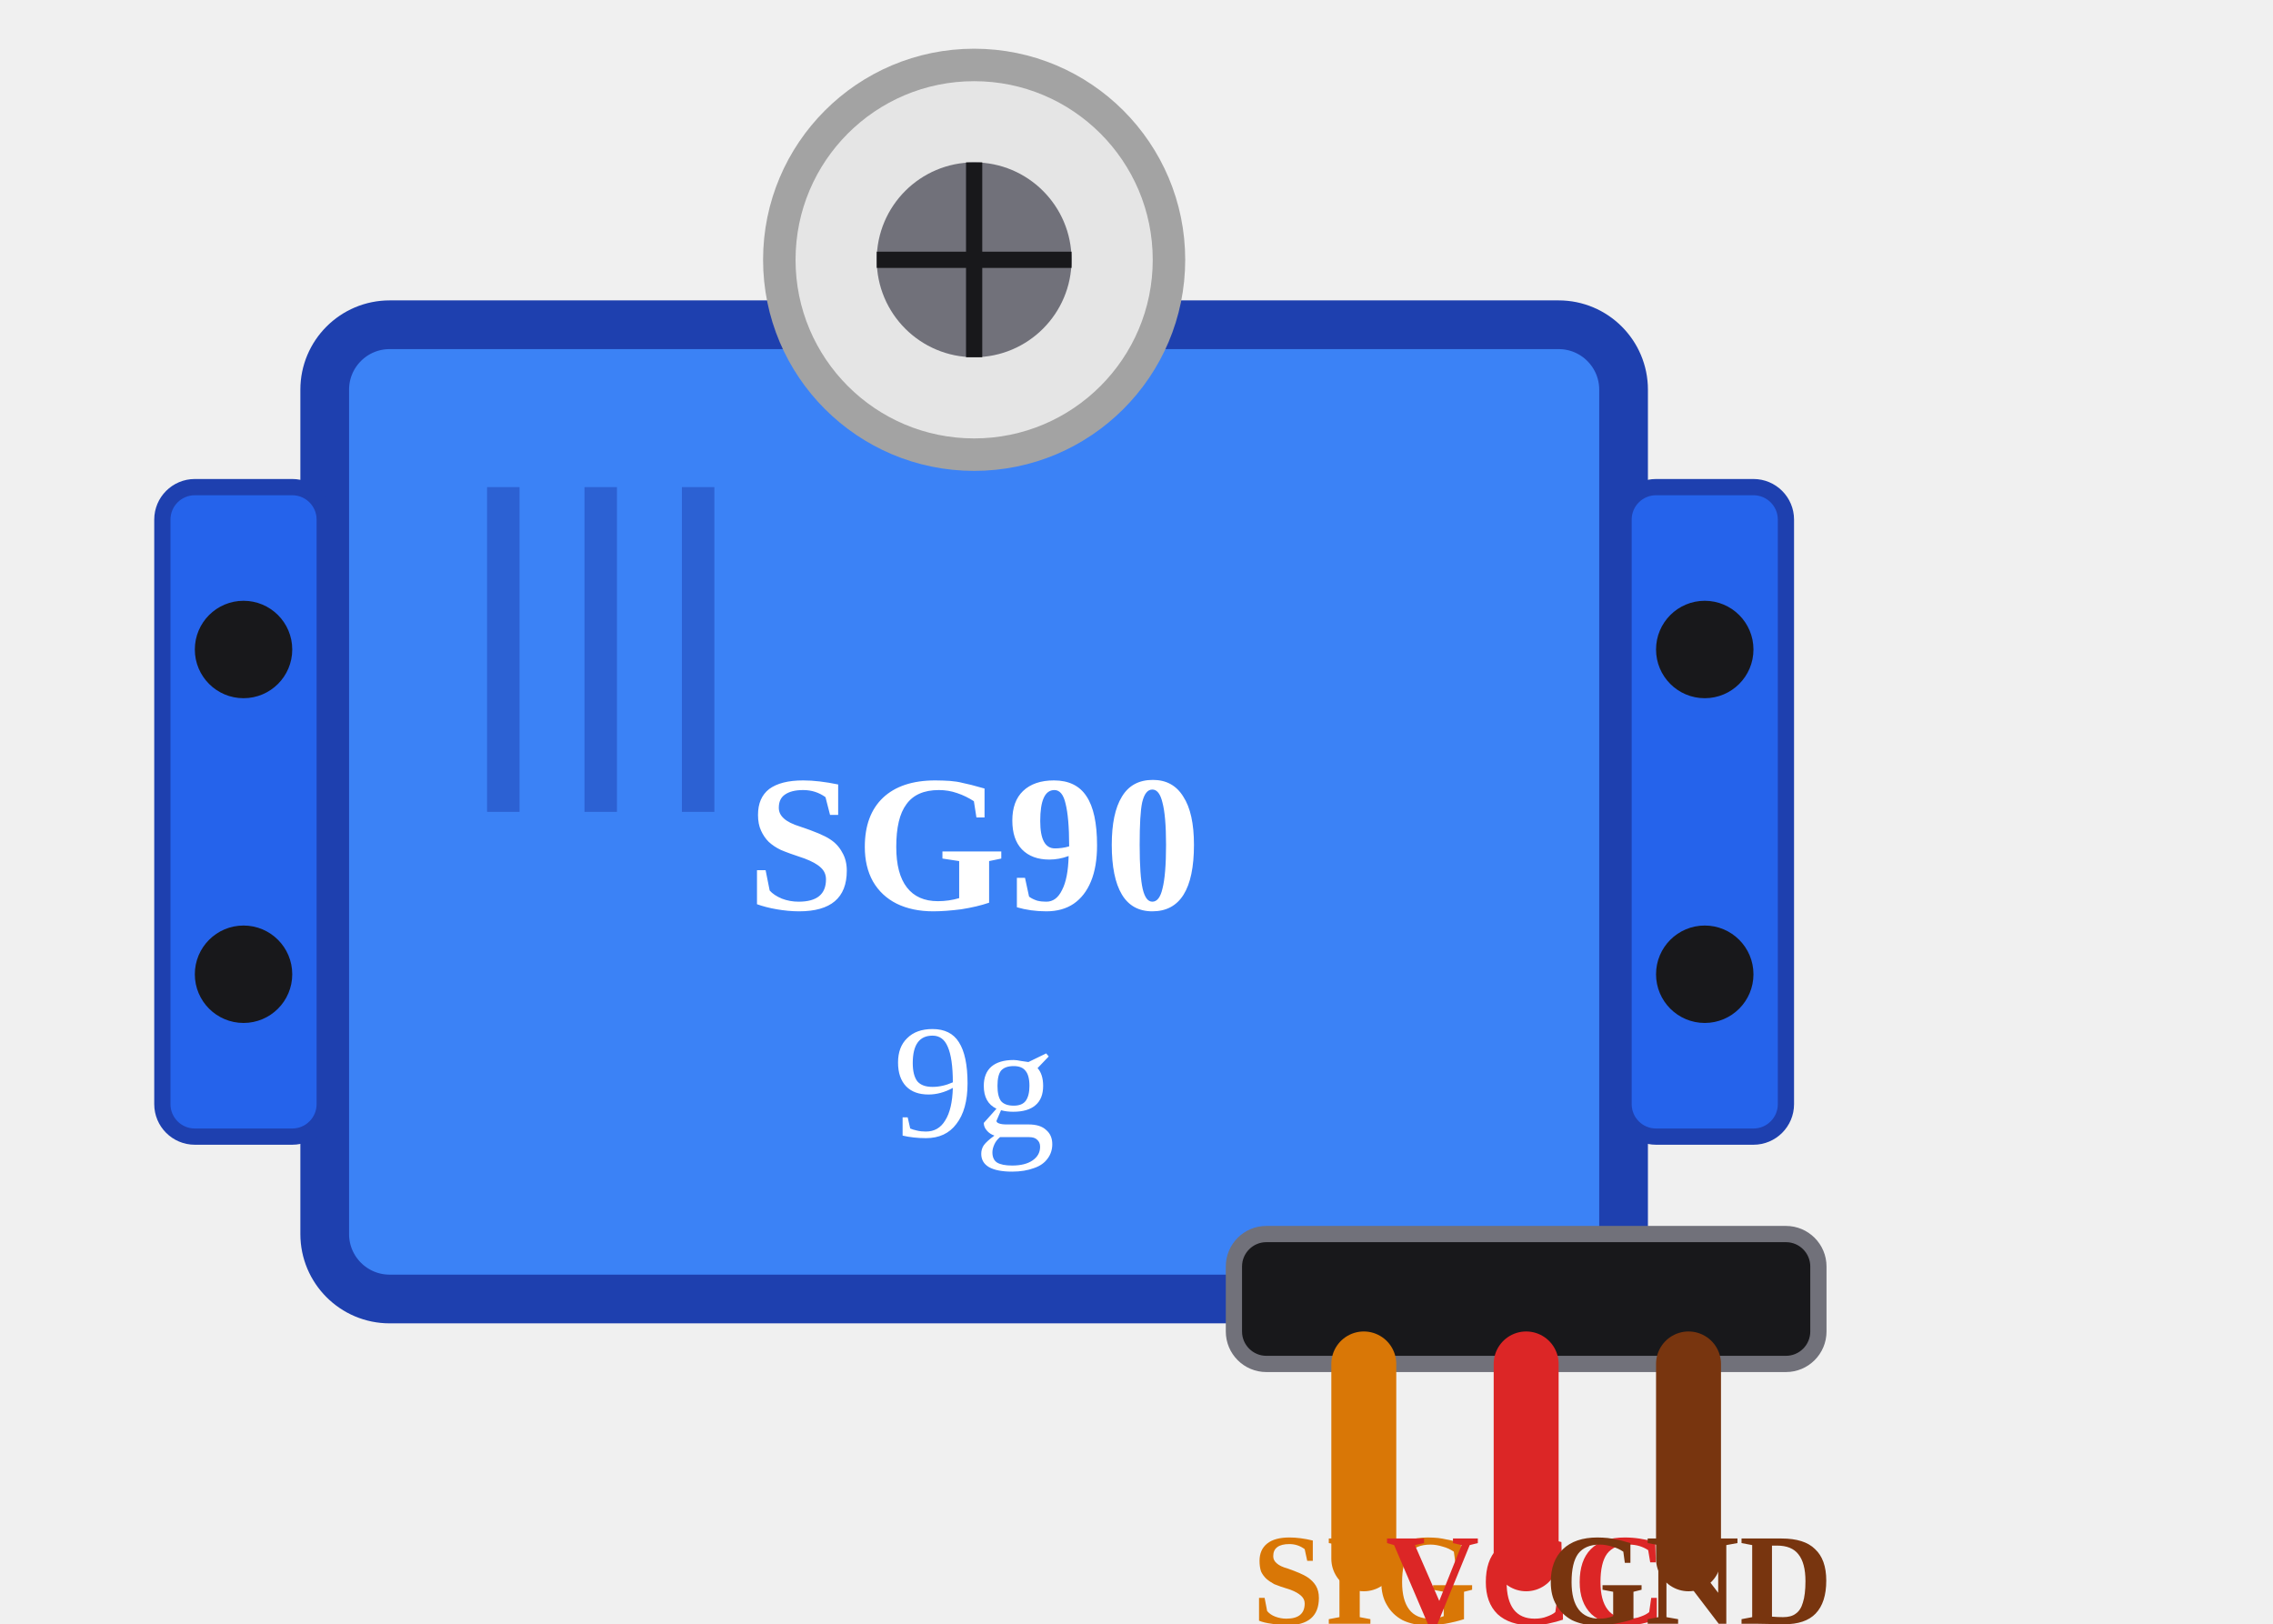
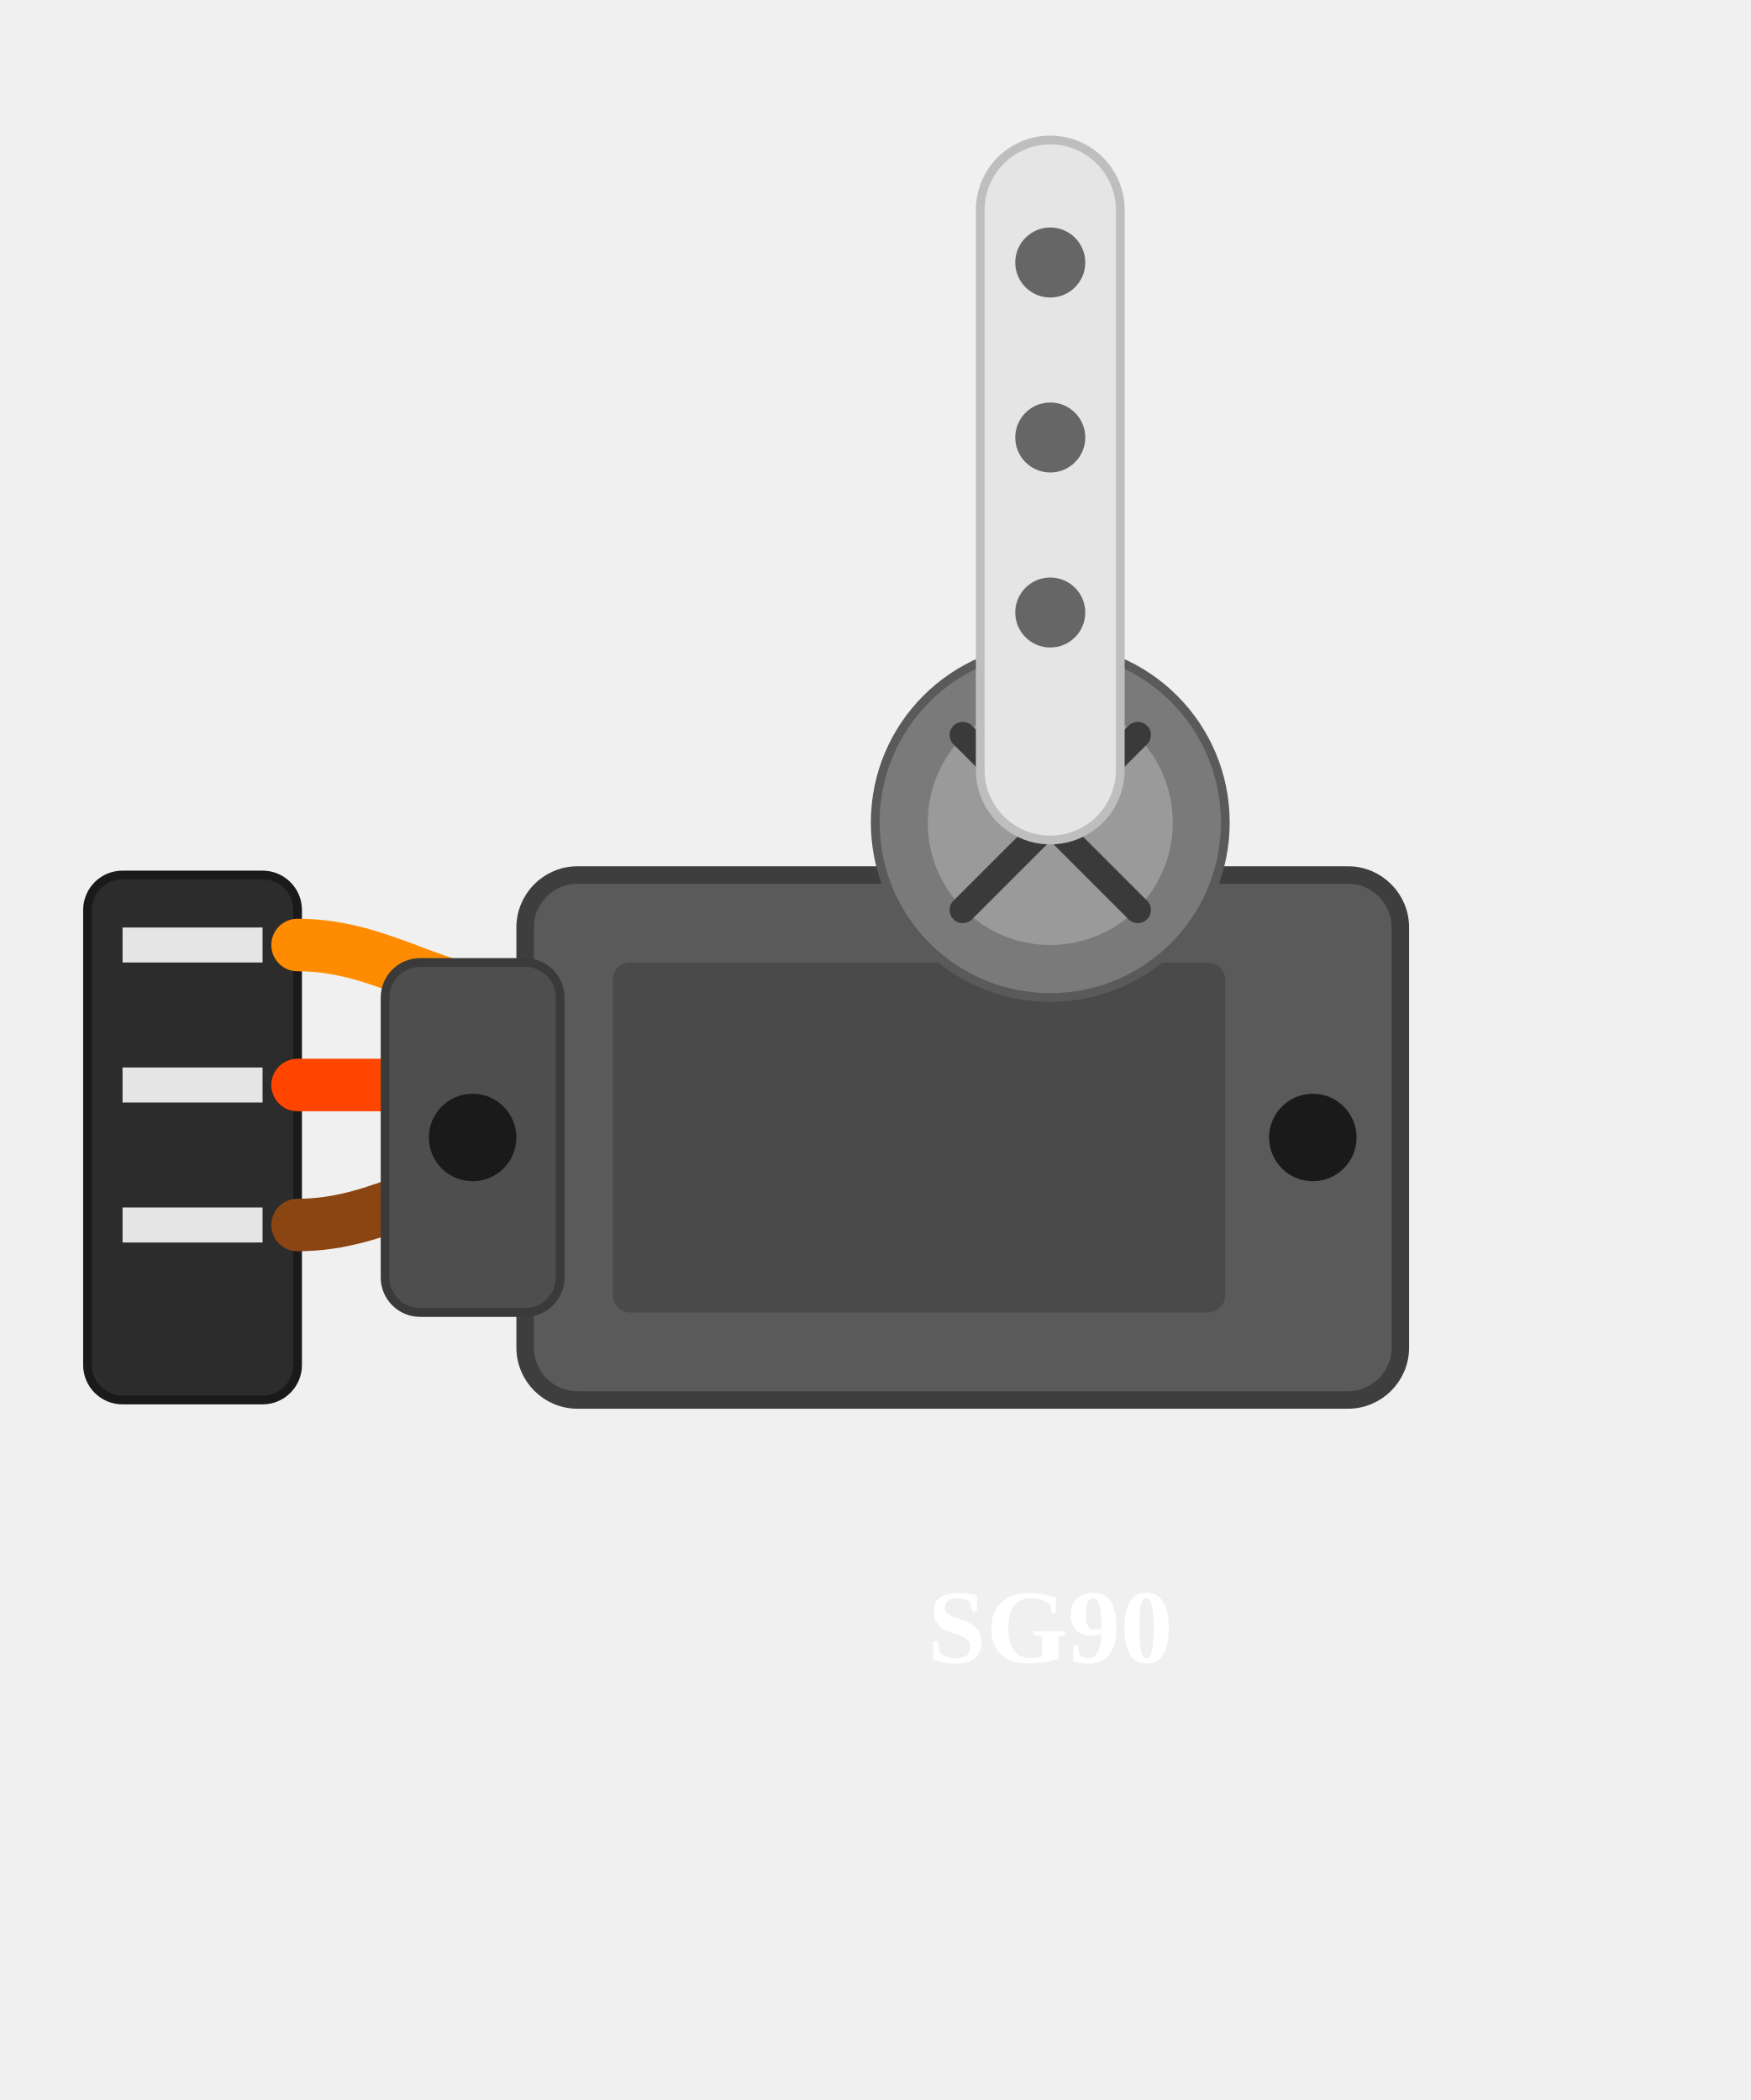
- <svg xmlns="http://www.w3.org/2000/svg" width="70" height="50" viewBox="0 0 70 50">
-   <rect x="10" y="10" width="40" height="30" rx="2" fill="#3B82F6" stroke="#1E40AF" stroke-width="1.5" />
-   <rect x="5" y="15" width="5" height="20" rx="1" fill="#2563EB" stroke="#1E40AF" stroke-width="0.5" />
-   <rect x="50" y="15" width="5" height="20" rx="1" fill="#2563EB" stroke="#1E40AF" stroke-width="0.5" />
-   <circle cx="7.5" cy="20" r="1.5" fill="#18181B" />
-   <circle cx="7.5" cy="30" r="1.5" fill="#18181B" />
-   <circle cx="52.5" cy="20" r="1.5" fill="#18181B" />
-   <circle cx="52.5" cy="30" r="1.5" fill="#18181B" />
-   <circle cx="30" cy="8" r="6" fill="#E5E5E5" stroke="#A3A3A3" stroke-width="1" />
-   <circle cx="30" cy="8" r="3" fill="#71717A" />
-   <line x1="30" y1="5" x2="30" y2="11" stroke="#18181B" stroke-width="0.5" />
-   <line x1="27" y1="8" x2="33" y2="8" stroke="#18181B" stroke-width="0.5" />
-   <text x="30" y="28" text-anchor="middle" fill="white" font-size="6" font-weight="bold">SG90</text>
-   <text x="30" y="35" text-anchor="middle" fill="white" font-size="5">9g</text>
-   <rect x="38" y="38" width="18" height="4" rx="1" fill="#18181B" stroke="#71717A" stroke-width="0.5" />
-   <line x1="42" y1="42" x2="42" y2="48" stroke="#D97706" stroke-width="2" stroke-linecap="round" />
-   <line x1="47" y1="42" x2="47" y2="48" stroke="#DC2626" stroke-width="2" stroke-linecap="round" />
-   <line x1="52" y1="42" x2="52" y2="48" stroke="#78350F" stroke-width="2" stroke-linecap="round" />
-   <text x="42" y="50" text-anchor="middle" fill="#D97706" font-size="4" font-weight="bold">SIG</text>
-   <text x="47" y="50" text-anchor="middle" fill="#DC2626" font-size="4" font-weight="bold">VCC</text>
-   <text x="52" y="50" text-anchor="middle" fill="#78350F" font-size="4" font-weight="bold">GND</text>
-   <rect x="15" y="15" width="1" height="10" fill="#1E40AF" opacity="0.5" />
-   <rect x="18" y="15" width="1" height="10" fill="#1E40AF" opacity="0.5" />
-   <rect x="21" y="15" width="1" height="10" fill="#1E40AF" opacity="0.5" />
+ <svg xmlns="http://www.w3.org/2000/svg" width="100" height="120" viewBox="0 0 100 120">
+   <rect x="5" y="50" width="12" height="30" rx="2" fill="#2C2C2C" stroke="#1A1A1A" stroke-width="0.5" />
+   <rect x="7" y="53" width="8" height="2" fill="#E5E5E5" />
+   <rect x="7" y="61" width="8" height="2" fill="#E5E5E5" />
+   <rect x="7" y="69" width="8" height="2" fill="#E5E5E5" />
+   <path d="M17 54 C22 54 25 57 30 57" stroke="#FF8C00" stroke-width="3" fill="none" stroke-linecap="round" />
+   <path d="M17 62 C22 62 25 62 30 62" stroke="#FF4500" stroke-width="3" fill="none" stroke-linecap="round" />
+   <path d="M17 70 C22 70 25 67 30 67" stroke="#8B4513" stroke-width="3" fill="none" stroke-linecap="round" />
+   <rect x="30" y="50" width="50" height="30" rx="3" fill="#5A5A5A" stroke="#3E3E3E" stroke-width="1" />
+   <rect x="22" y="55" width="10" height="20" rx="2" fill="#4E4E4E" stroke="#3A3A3A" stroke-width="0.5" />
+   <circle cx="27" cy="65" r="2.5" fill="#1A1A1A" />
+   <circle cx="75" cy="65" r="2.5" fill="#1A1A1A" />
+   <rect x="35" y="55" width="35" height="20" rx="1" fill="#4A4A4A" />
+   <circle cx="60" cy="47" r="10" fill="#7A7A7A" stroke="#5A5A5A" stroke-width="0.5" />
+   <circle cx="60" cy="47" r="7" fill="#9A9A9A" />
+   <line x1="55" y1="42" x2="65" y2="52" stroke="#3A3A3A" stroke-width="1.5" stroke-linecap="round" />
+   <line x1="65" y1="42" x2="55" y2="52" stroke="#3A3A3A" stroke-width="1.5" stroke-linecap="round" />
+   <rect x="56" y="8" width="8" height="40" rx="4" fill="#E5E5E5" stroke="#BEBEBE" stroke-width="0.5" />
+   <circle cx="60" cy="15" r="2" fill="#666" />
+   <circle cx="60" cy="25" r="2" fill="#666" />
+   <circle cx="60" cy="35" r="2" fill="#666" />
+   <text x="60" y="95" text-anchor="middle" fill="white" font-size="6" font-weight="bold">SG90</text>
</svg>
